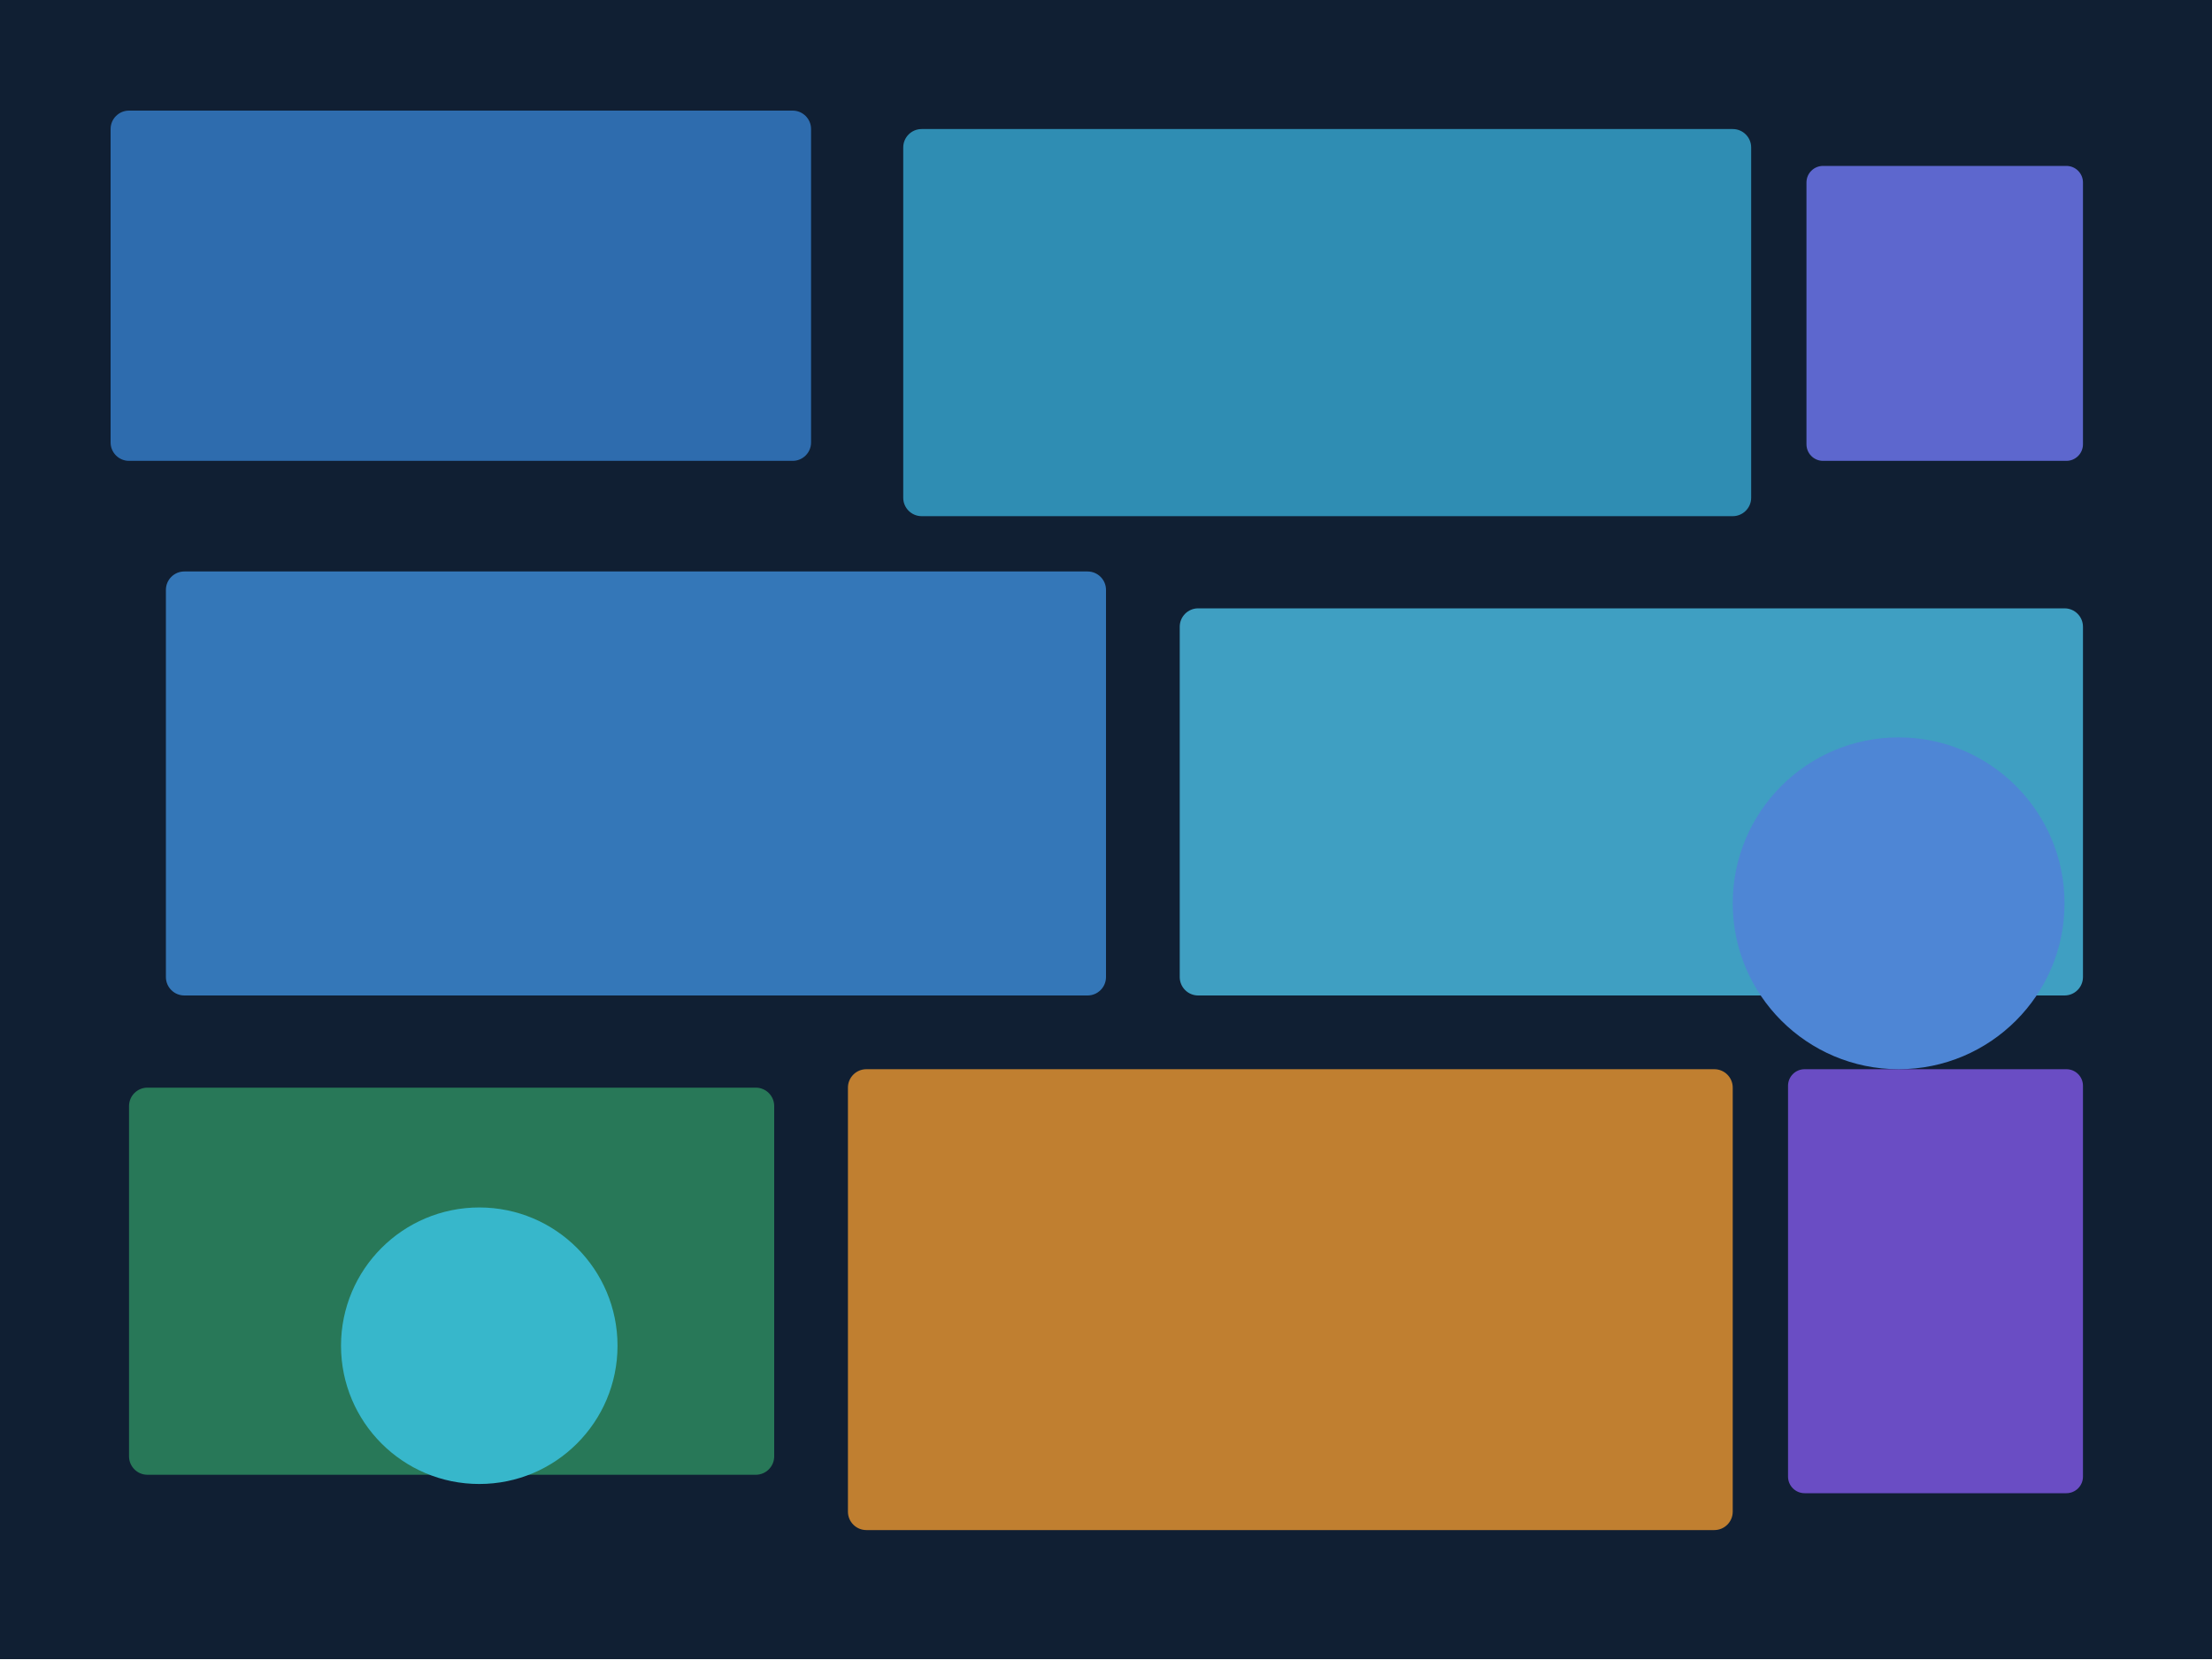
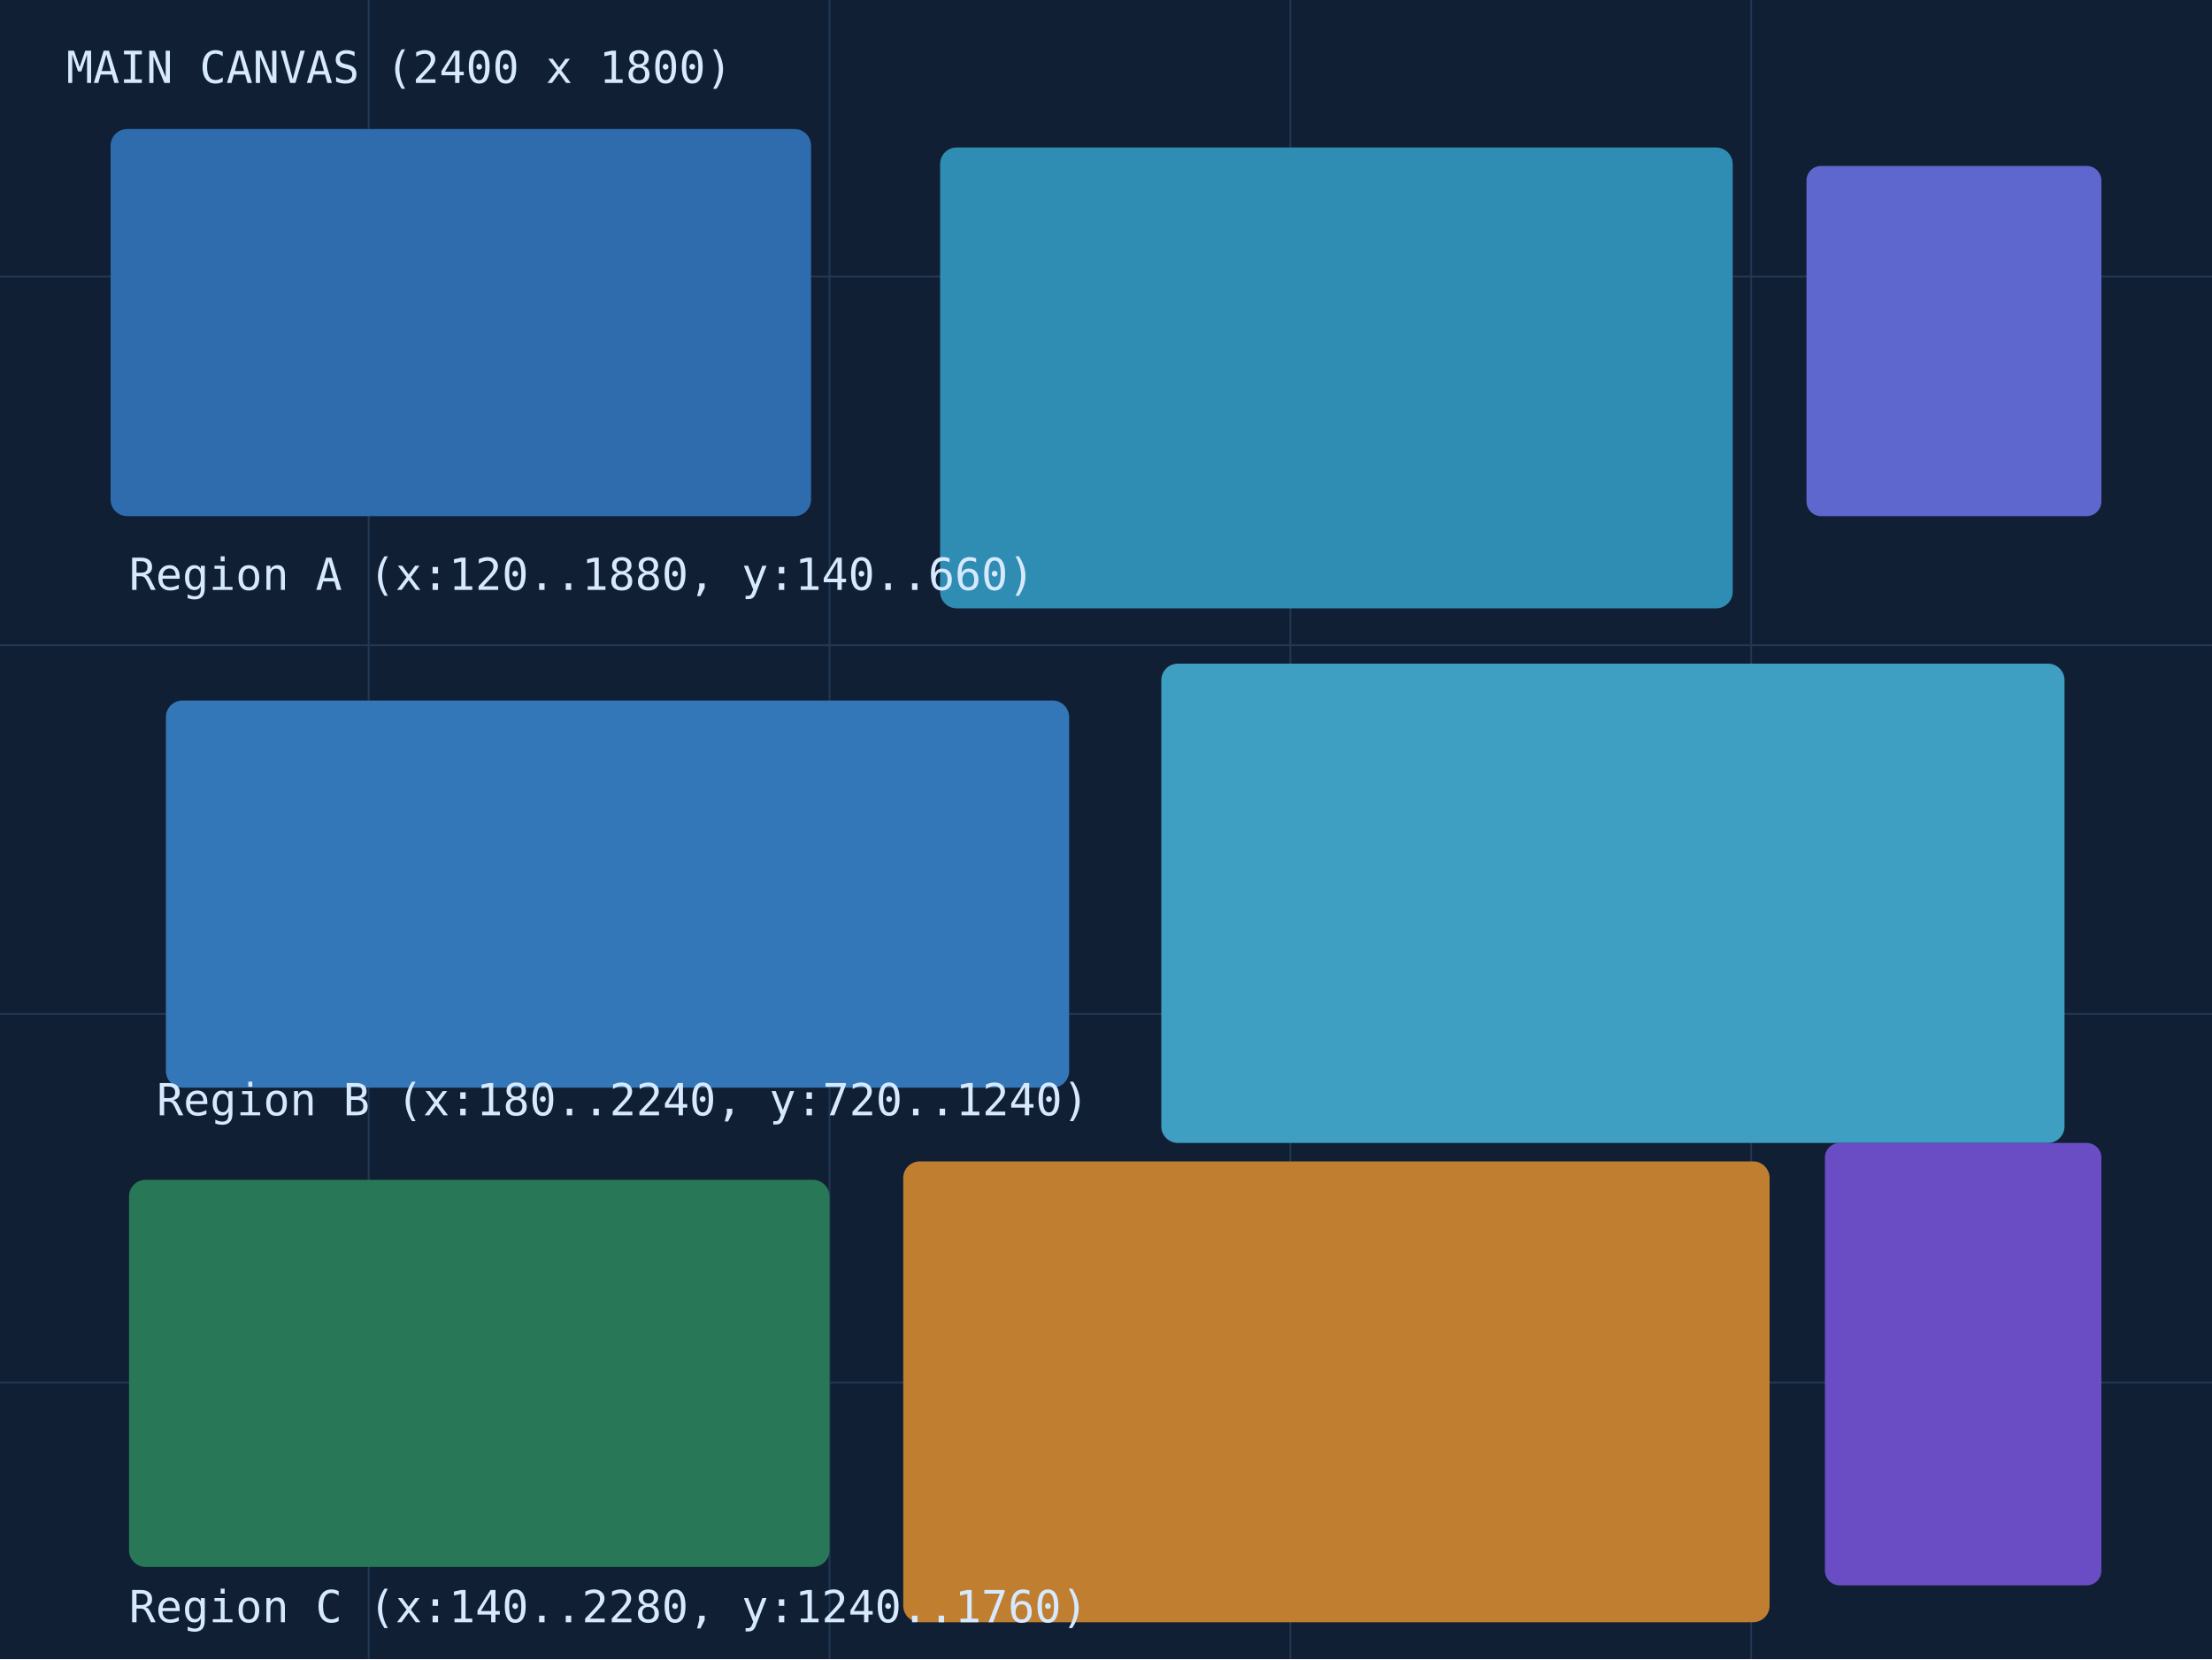
<svg xmlns="http://www.w3.org/2000/svg" width="2400" height="1800" viewBox="0 0 2400 1800">
  <rect x="0" y="0" width="2400" height="1800" fill="#101f33" />
-   <rect x="120" y="120" width="760" height="380" rx="20" fill="#2e6cae" />
-   <rect x="980" y="140" width="920" height="420" rx="20" fill="#2f8db3" />
-   <rect x="1960" y="180" width="300" height="320" rx="18" fill="#5d67ce" />
-   <rect x="180" y="620" width="1020" height="460" rx="20" fill="#3477b8" />
-   <rect x="1280" y="660" width="980" height="420" rx="20" fill="#3f9fc2" />
-   <rect x="140" y="1180" width="700" height="420" rx="20" fill="#287858" />
-   <rect x="920" y="1160" width="960" height="500" rx="20" fill="#c07f30" />
-   <rect x="1940" y="1160" width="320" height="460" rx="18" fill="#6a4dc4" />
-   <circle cx="2060" cy="980" r="180" fill="#4e86d5" />
-   <circle cx="520" cy="1460" r="150" fill="#37b7cb" />
+   <g stroke="#355479" stroke-width="2" opacity="0.45">
+     <line x1="0" y1="300" x2="2400" y2="300" />
+     <line x1="0" y1="700" x2="2400" y2="700" />
+     <line x1="0" y1="1100" x2="2400" y2="1100" />
+     <line x1="0" y1="1500" x2="2400" y2="1500" />
+     <line x1="400" y1="0" x2="400" y2="1800" />
+     <line x1="900" y1="0" x2="900" y2="1800" />
+     <line x1="1400" y1="0" x2="1400" y2="1800" />
+     <line x1="1900" y1="0" x2="1900" y2="1800" />
+   </g>
+   <rect x="120" y="140" width="760" height="420" rx="18" fill="#2e6cae" />
+   <rect x="1020" y="160" width="860" height="500" rx="18" fill="#2f8db3" />
+   <rect x="1960" y="180" width="320" height="380" rx="16" fill="#5d67ce" />
+   <rect x="180" y="760" width="980" height="420" rx="18" fill="#3477b8" />
+   <rect x="1260" y="720" width="980" height="520" rx="18" fill="#3f9fc2" />
+   <rect x="140" y="1280" width="760" height="420" rx="18" fill="#287858" />
+   <rect x="980" y="1260" width="940" height="500" rx="18" fill="#c07f30" />
+   <rect x="1980" y="1240" width="300" height="480" rx="16" fill="#6a4dc4" />
+   <g fill="#d6e9ff" font-family="Comic Mono, monospace" font-size="48">
+     <text x="72" y="90">MAIN CANVAS (2400 x 1800)</text>
+     <text x="140" y="640">Region A (x:120..1880, y:140..660)</text>
+     <text x="170" y="1210">Region B (x:180..2240, y:720..1240)</text>
+     <text x="140" y="1760">Region C (x:140..2280, y:1240..1760)</text>
+   </g>
</svg>
